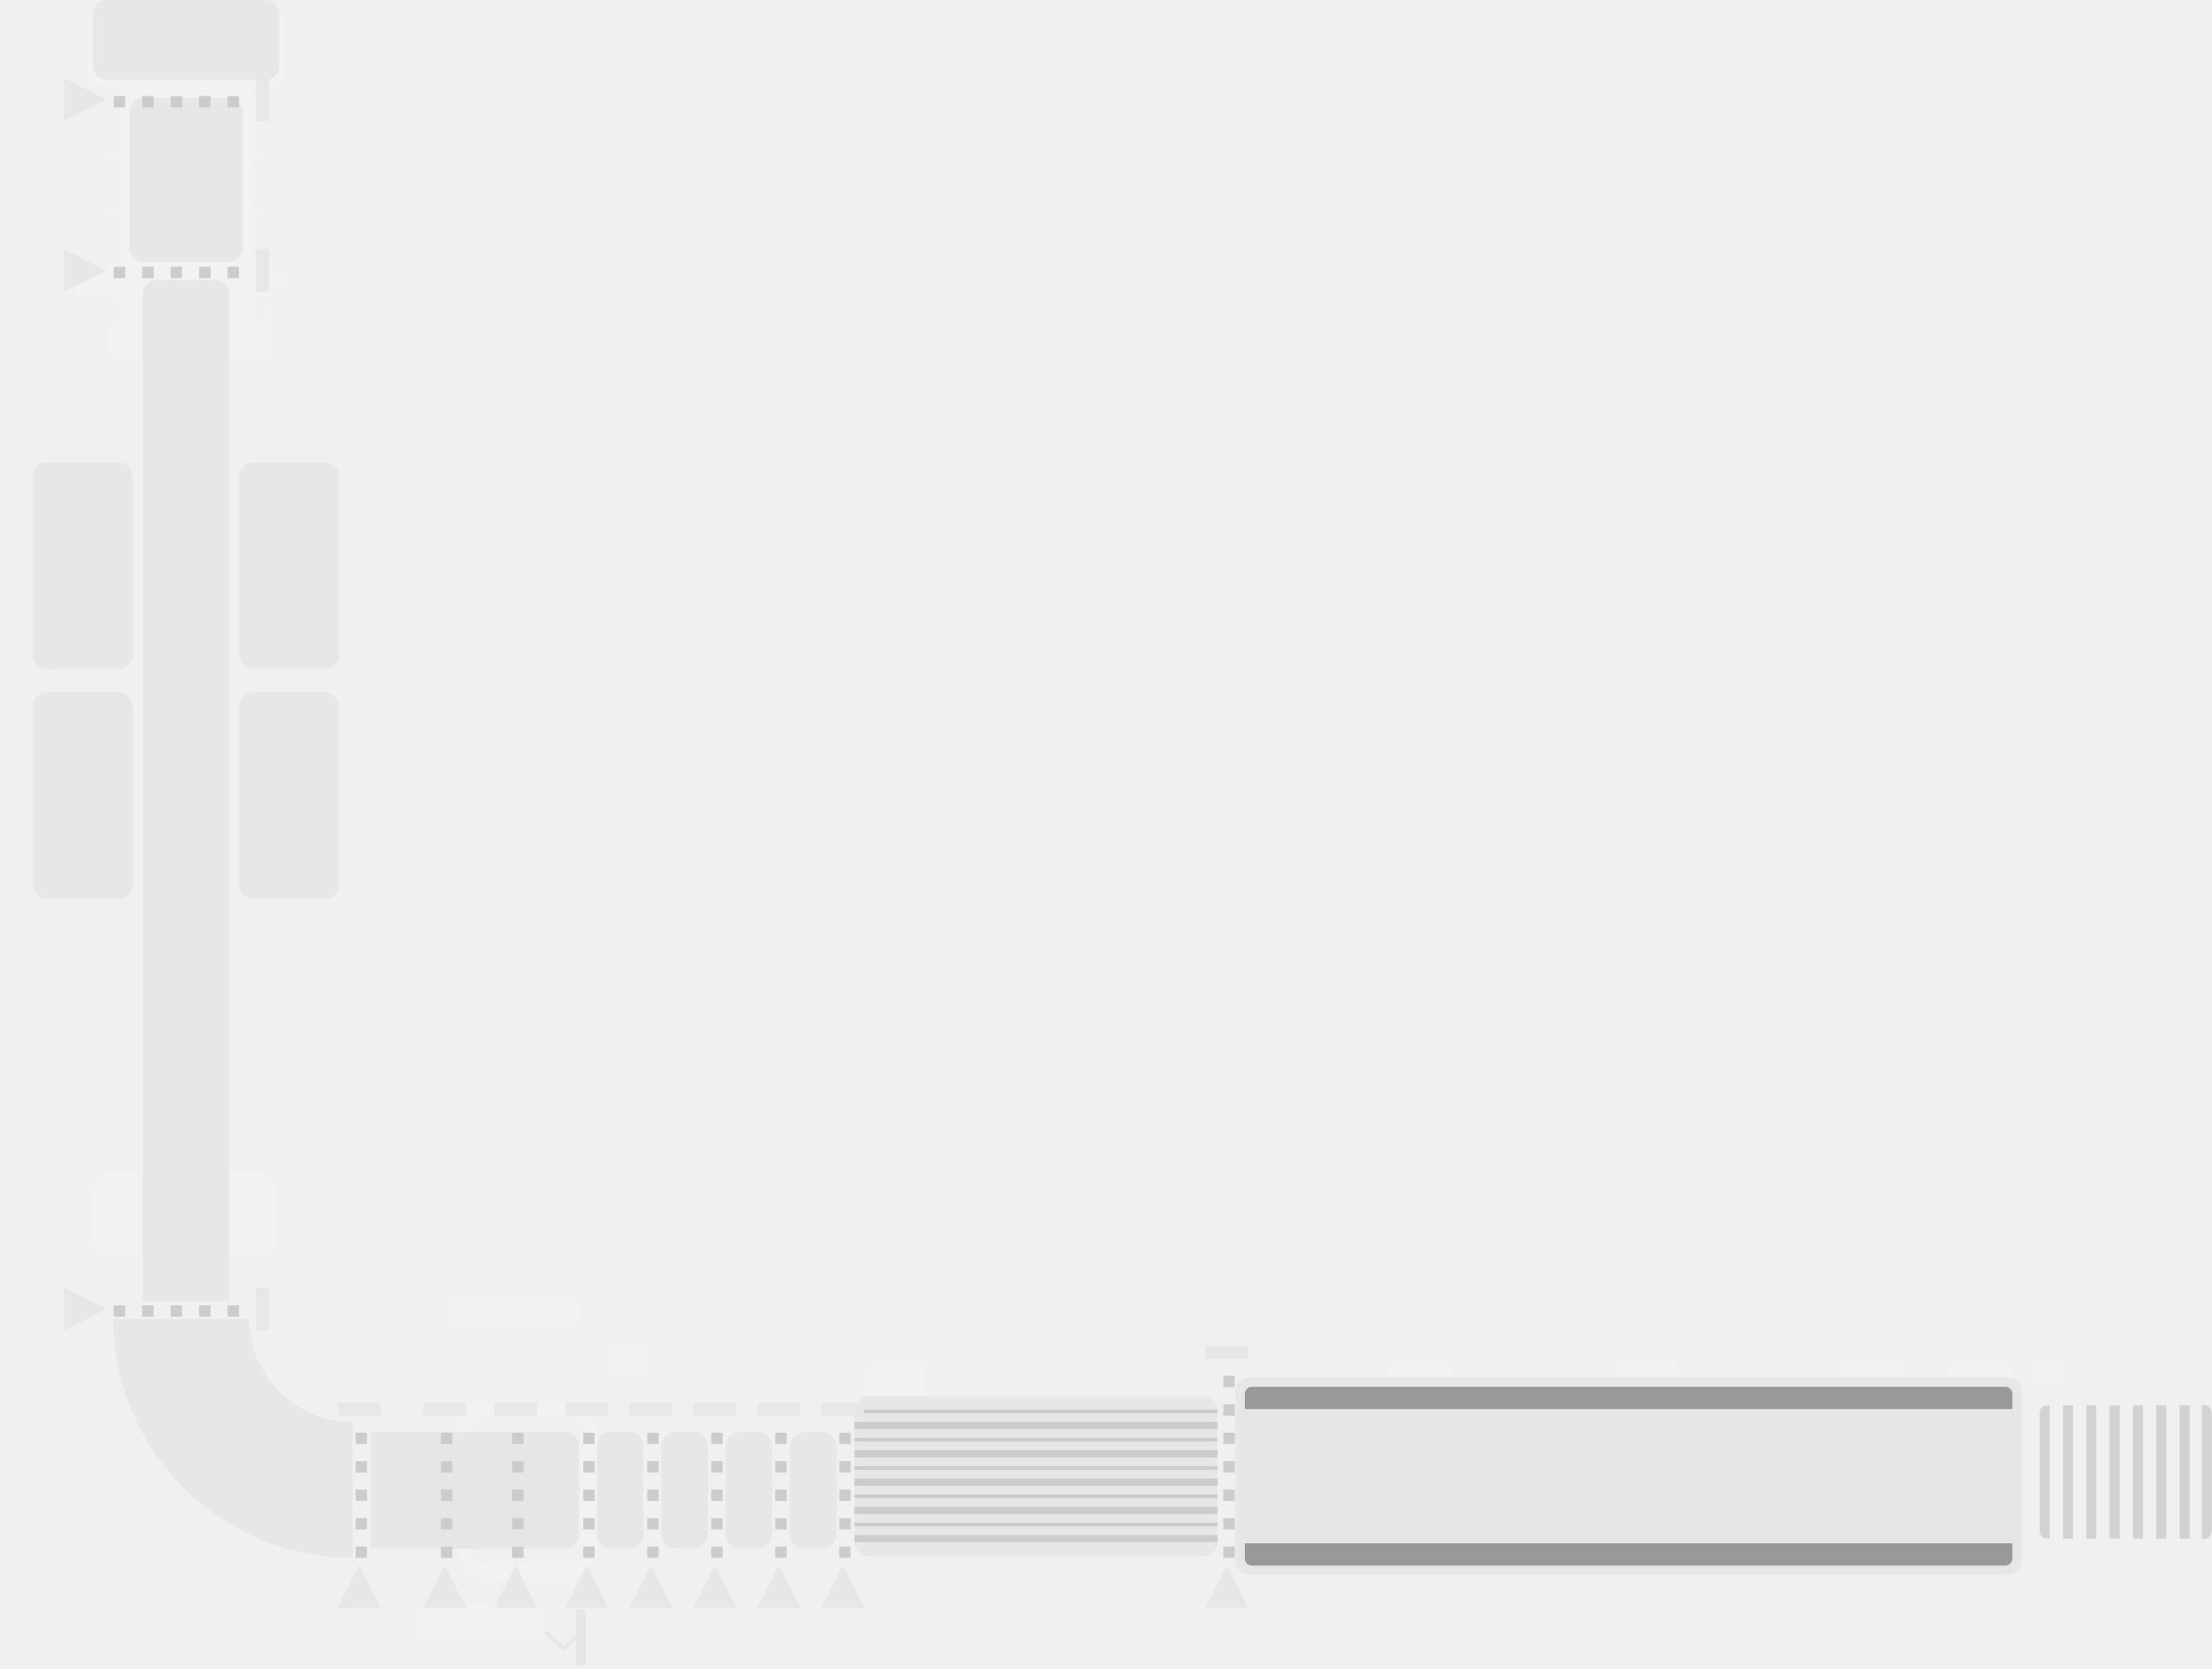
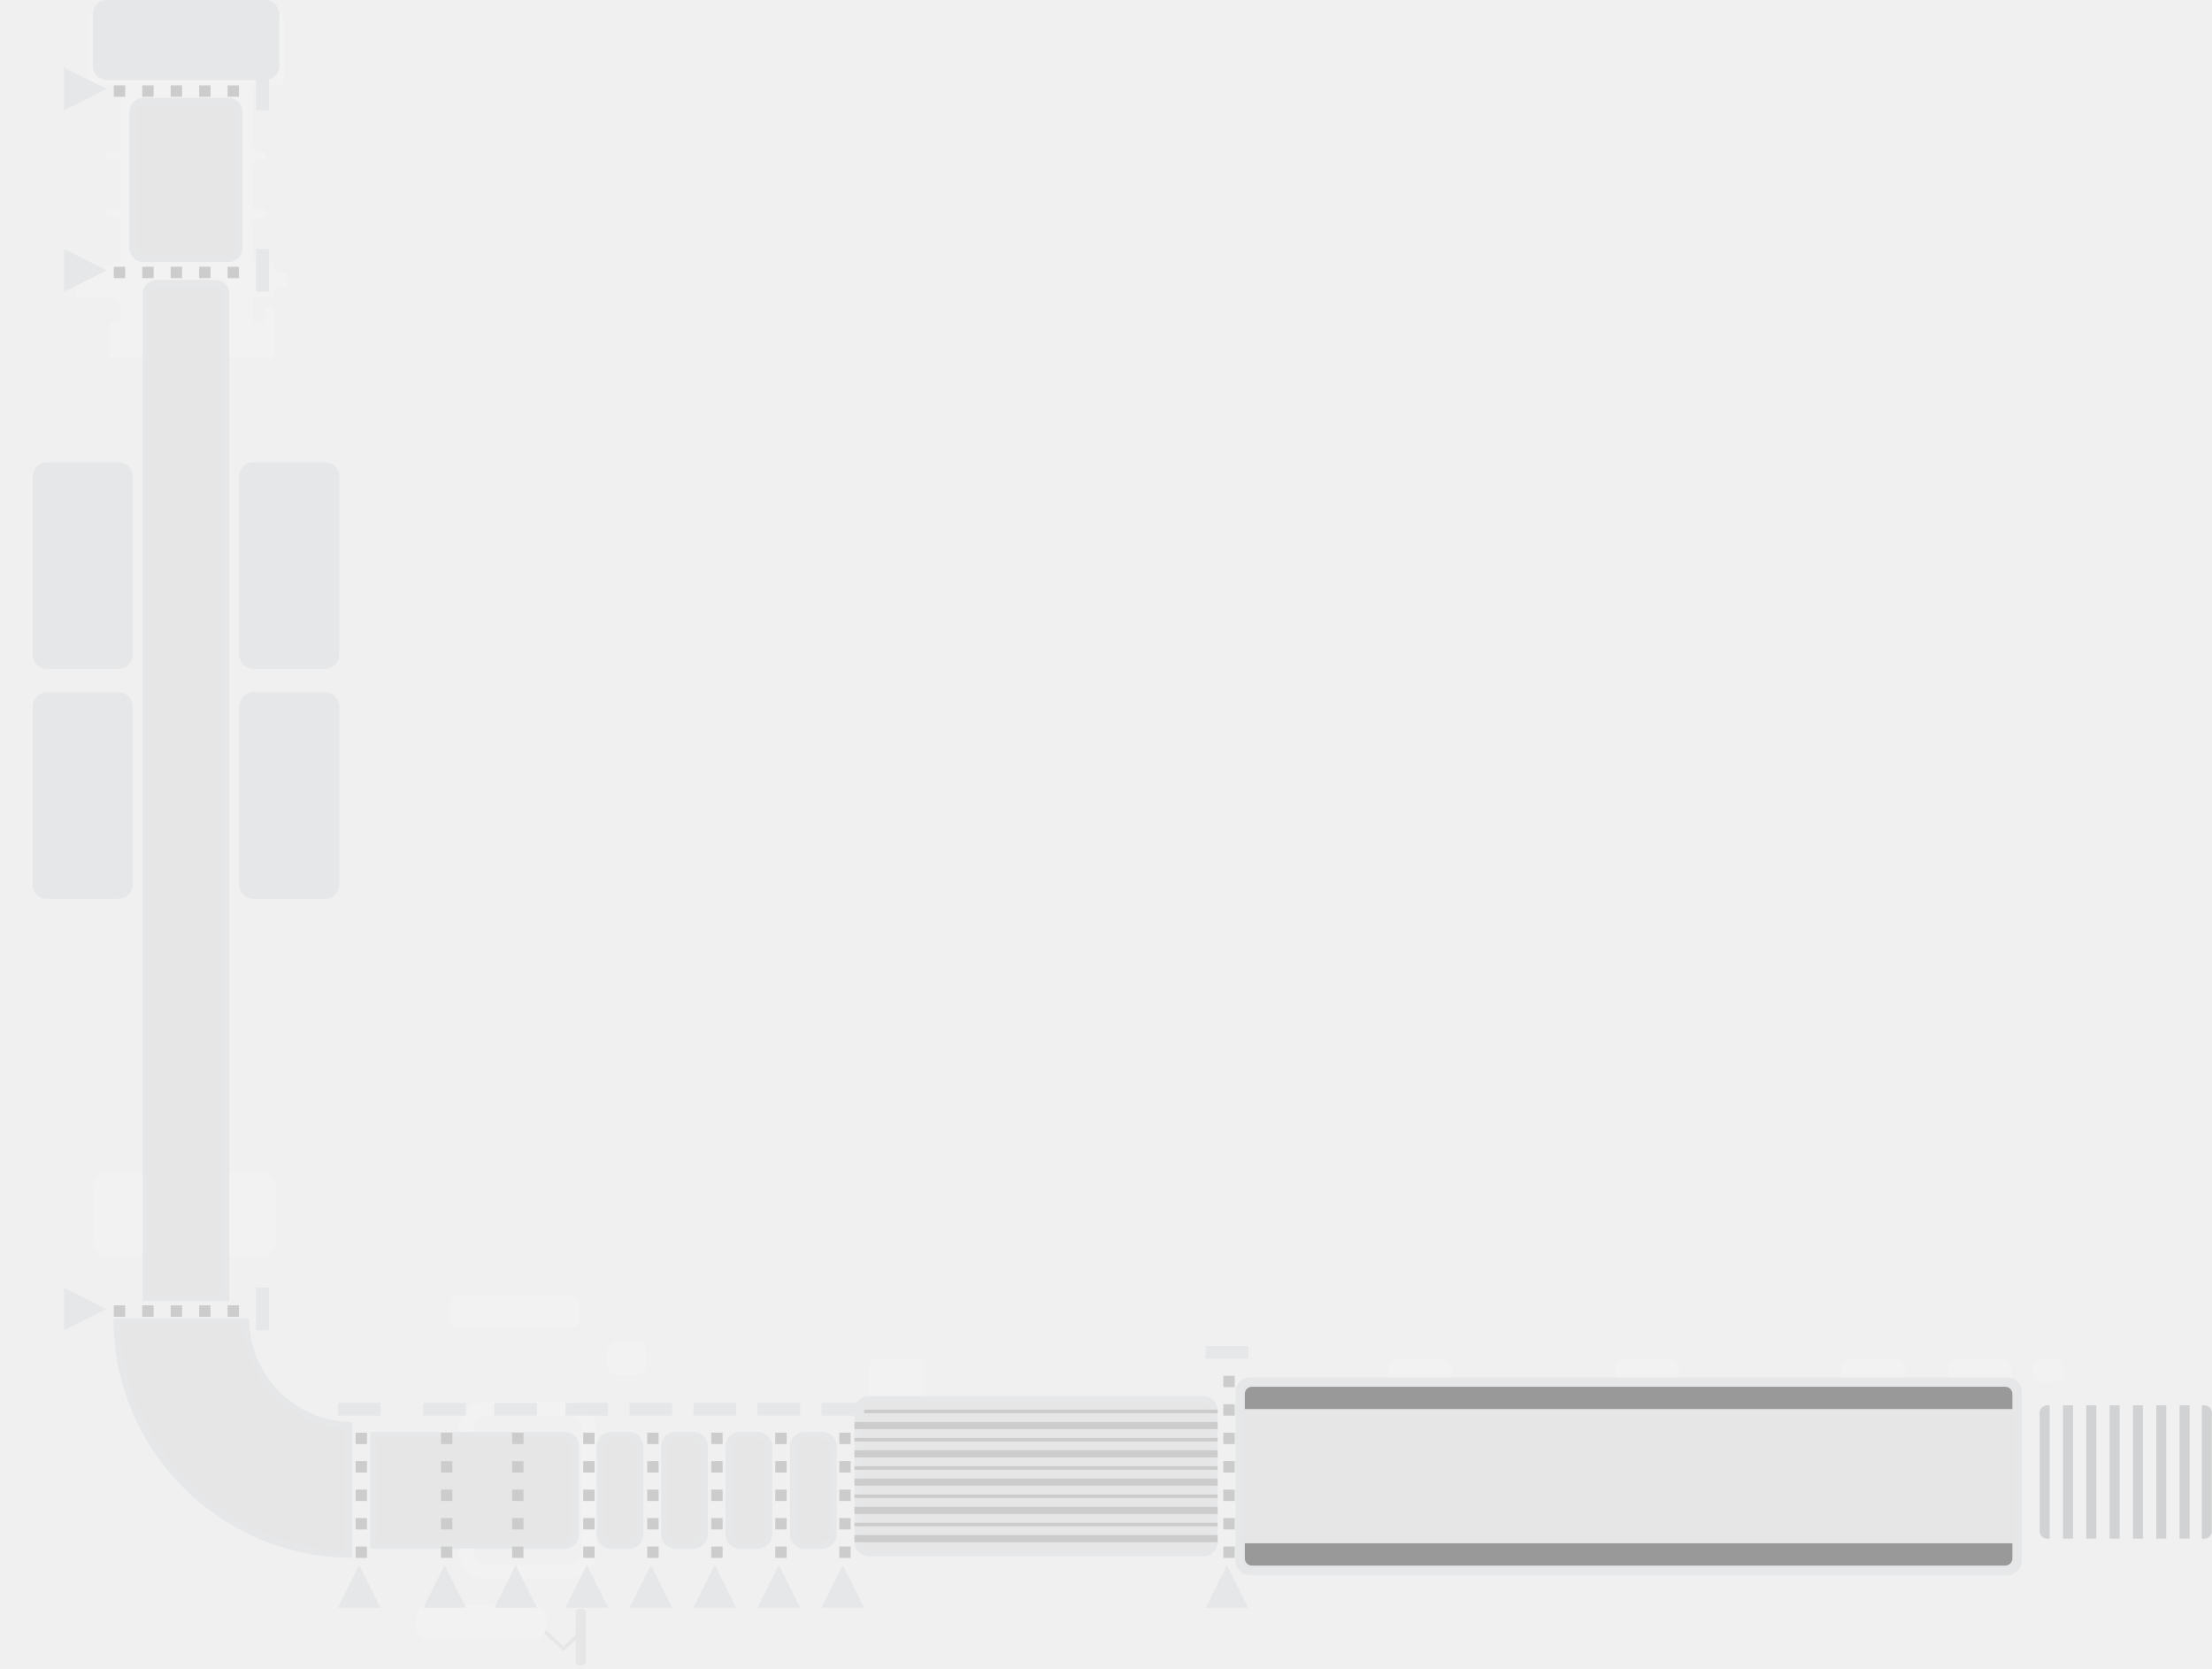
<svg xmlns="http://www.w3.org/2000/svg" id="Layer_1" data-name="Layer 1" viewBox="0 0 622 469">
  <defs>
    <style>
      .cls-1 {
        fill: #fff;
      }

      .cls-2 {
        stroke-width: 2px;
      }

      .cls-2, .cls-3, .cls-4, .cls-5, .cls-6 {
        fill: none;
      }

      .cls-2, .cls-4, .cls-6 {
        stroke-miterlimit: 10;
      }

      .cls-2, .cls-6 {
        stroke: #ccc;
      }

      .cls-3 {
        stroke: #e6e6e6;
        stroke-linecap: round;
        stroke-linejoin: round;
      }

      .cls-4 {
        stroke: #f2f2f2;
        stroke-width: 4px;
      }

      .cls-7 {
        fill: #d0d2d3;
      }

      .cls-8 {
        fill: #e6e6e6;
      }

      .cls-9 {
        fill: #e6e7e8;
      }

      .cls-10 {
        fill: #e6e7e8;
      }

      .cls-11 {
        fill: #404041;
        font-family: SegoeUI-Semibold, 'Segoe UI';
        font-size: 11.244px;
        font-weight: 700;
      }

      .cls-12 {
        clip-path: url(#clippath);
      }

      .cls-13 {
        fill: #999;
      }

      .cls-14 {
        fill: #ccc;
      }

      .cls-15 {
        fill: #f2f2f2;
      }
      .cursor-pointer {
        cursor:pointer;
      }
    </style>
  </defs>
  <g>
    <path class="cls-15" d="M24.765,5.158V22.722c0,.626,.508,1.134,1.134,1.134h6.725c.626,0,1.134,.508,1.134,1.134v16.598c0,.626-.508,1.134-1.134,1.134h-1.709c-.626,0-1.134,.508-1.134,1.134v.083c0,.626,.508,1.134,1.134,1.134h1.709c.626,0,1.134,.508,1.134,1.134v11.568c0,.626-.508,1.134-1.134,1.134h-1.709c-.626,0-1.134,.508-1.134,1.134h0c0,.626,.508,1.134,1.134,1.134h1.709c.626,0,1.134,.508,1.134,1.134v10.449c0,.459-.277,.874-.702,1.049l-11.104,4.576c-.425,.175-.702,.589-.702,1.049v3.261c0,.626,.508,1.134,1.134,1.134h10.24c.626,0,1.134,.508,1.134,1.134v4.554c0,.626-.508,1.134-1.134,1.134h-.778c-.626,0-1.134,.508-1.134,1.134v7.907c0,.626,.508,1.134,1.134,1.134h44.142c.626,0,1.134-.508,1.134-1.134v-12.054c0-.626-.508-1.134-1.134-1.134h-.454c-.626,0-1.134,.508-1.134,1.134v1.879c0,.626-.508,1.134-1.134,1.134h-1.312c-.626,0-1.134-.508-1.134-1.134v-4.925c0-.626,.508-1.134,1.134-1.134h4.034c.626,0,1.134-.508,1.134-1.134v-.259c0-.626,.508-1.134,1.134-1.134h1.361c.626,0,1.134-.508,1.134-1.134v-1.944c0-.626-.508-1.134-1.134-1.134h-1.361c-.626,0-1.134-.508-1.134-1.134v-1.102c0-.626-.508-1.134-1.134-1.134h-4.034c-.626,0-1.134-.508-1.134-1.134v-9.901c0-.626,.508-1.134,1.134-1.134h1.733c.626,0,1.134-.508,1.134-1.134h0c0-.626-.508-1.134-1.134-1.134h-1.733c-.626,0-1.134-.508-1.134-1.134v-11.568c0-.626,.508-1.134,1.134-1.134h1.733c.626,0,1.134-.508,1.134-1.134v-.083c0-.626-.508-1.134-1.134-1.134h-1.733c-.626,0-1.134-.508-1.134-1.134V24.99c0-.626,.508-1.134,1.134-1.134h6.799c.626,0,1.134-.508,1.134-1.134V5.158c0-.626-.508-1.134-1.134-1.134H25.899c-.626,0-1.134,.508-1.134,1.134Z" />
    <rect class="cls-15" x="244.001" y="381.992" width="15.929" height="14.055" rx="3" ry="3" />
    <rect class="cls-15" x="390.487" y="381.992" width="17.803" height="14.055" rx="3" ry="3" />
    <rect class="cls-15" x="454.203" y="381.992" width="17.803" height="14.055" rx="3" ry="3" />
    <rect class="cls-15" x="517.919" y="381.992" width="17.803" height="14.055" rx="3" ry="3" />
    <rect class="cls-15" x="547.903" y="381.992" width="17.803" height="14.055" rx="3" ry="3" />
    <rect class="cls-15" x="571.662" y="381.992" width="8.433" height="6.559" rx="2.475" ry="2.475" />
    <rect class="cls-4" x="130.999" y="396.047" width="34.669" height="45.913" rx="6" ry="6" />
    <rect class="cls-15" x="26.056" y="329.68" width="51.535" height="23.425" rx="4" ry="4" />
    <g class="bin" gui-bin-id="5" bin-key="0_0">
      <rect class="cls-9" x="26.09" width="52.472" height="22.488" rx="4" ry="4" />
      <text class="cls-11" transform="translate(36 15) scale(1.074 1)">
        <tspan class="bin-label" x="0" y="0" />
      </text>
    </g>
    <g class="cursor-pointer bin" gui-bin-id="3" bin-key="0_0">
      <rect class="cls-9" x="67.284" y="129.969" width="28.11" height="58.094" rx="4" ry="4" />
      <text class="cls-11" transform="translate(85.297 174.68) rotate(-90) scale(1.074 1)">
        <tspan class="bin-label" x="0" y="0" />
      </text>
    </g>
    <g class="cursor-pointer bin" gui-bin-id="1" bin-key="0_0">
      <rect class="cls-9" x="67.284" y="194.621" width="28.11" height="58.094" rx="4" ry="4" />
      <text class="cls-11" transform="translate(85.297 238.227) rotate(-90) scale(1.074 1)">
        <tspan class="bin-label" x="0" y="0" />
      </text>
    </g>
    <g class="cursor-pointer bin" gui-bin-id="4" bin-key="0_0">
      <rect class="cls-9" x="9.19" y="129.969" width="28.11" height="58.094" rx="4" ry="4" />
      <text class="cls-11" transform="translate(27.204 175.119) rotate(-90) scale(1.074 1)">
        <tspan class="bin-label" x="0" y="0" />
      </text>
    </g>
    <g class="cursor-pointer bin" gui-bin-id="2" bin-key="0_0">
      <rect class="cls-9" x="9.19" y="194.621" width="28.11" height="58.094" rx="4" ry="4" />
      <text class="cls-11" transform="translate(27.203 239.357) rotate(-90) scale(1.074 1)">
        <tspan class="bin-label" x="0" y="0" />
      </text>
    </g>
    <g class="conveyor" gui-conveyor-id="1" conveyor-id="0" data-toggle="tooltip" data-html="true" title="">
      <rect class="cls-8" x="37.392" y="28.504" width="29.8" height="44.177" rx="3" ry="3" />
-       <path class="cls-9 conveyor_border" d="M64.192,29.504c1.103,0,2,.897,2,2v38.176c0,1.103-.897,2-2,2h-23.8c-1.103,0-2-.897-2-2V31.504c0-1.103,.897-2,2-2h23.8m0-2h-23.8c-2.209,0-4,1.791-4,4v38.176c0,2.209,1.791,4,4,4h23.8c2.209,0,4-1.791,4-4V31.504c0-2.209-1.791-4-4-4h0Z" />
+       <path class="cls-9 status" d="M64.192,29.504c1.103,0,2,.897,2,2v38.176c0,1.103-.897,2-2,2h-23.8c-1.103,0-2-.897-2-2V31.504c0-1.103,.897-2,2-2h23.8m0-2h-23.8c-2.209,0-4,1.791-4,4v38.176c0,2.209,1.791,4,4,4h23.8c2.209,0,4-1.791,4-4V31.504c0-2.209-1.791-4-4-4h0Z" />
    </g>
    <g class="conveyor" gui-conveyor-id="2" conveyor-id="0" data-toggle="tooltip" data-html="true" title="">
      <path class="cls-8" d="M41.111,364.749V82.681c0-1.654,1.346-3,3-3h16.362c1.654,0,3,1.346,3,3V364.749h-22.362Z" />
-       <path class="cls-9 conveyor_border" d="M60.473,80.68c1.103,0,2,.897,2,2V363.748h-20.362V82.68c0-1.103,.897-2,2-2h16.362m0-2h-16.362c-2.209,0-4,1.791-4,4V365.748h24.362V82.68c0-2.209-1.791-4-4-4h0Z" />
+       <path class="cls-9 status" d="M60.473,80.68c1.103,0,2,.897,2,2V363.748h-20.362V82.68c0-1.103,.897-2,2-2h16.362m0-2h-16.362c-2.209,0-4,1.791-4,4V365.748h24.362V82.68c0-2.209-1.791-4-4-4h0Z" />
    </g>
    <g class="conveyor" gui-conveyor-id="3" conveyor-id="0" data-toggle="tooltip" data-html="true" title="">
      <path class="cls-8" d="M98.141,436.97c-35.726-.532-64.689-29.496-65.222-65.222h36.191c.519,15.774,13.256,28.511,29.03,29.03v36.192Z" />
-       <path class="cls-9 conveyor_border" d="M68.158,372.748c.992,15.53,13.454,27.991,28.983,28.983v34.216c-34.381-1.041-62.158-28.819-63.199-63.199h34.216m1.936-2H31.912c0,37.13,30.1,67.229,67.229,67.229v-38.183c-16.042,0-29.047-13.005-29.047-29.047h0Z" />
+       <path class="cls-9 status" d="M68.158,372.748c.992,15.53,13.454,27.991,28.983,28.983v34.216c-34.381-1.041-62.158-28.819-63.199-63.199h34.216m1.936-2H31.912c0,37.13,30.1,67.229,67.229,67.229v-38.183c-16.042,0-29.047-13.005-29.047-29.047h0Z" />
    </g>
    <g class="conveyor" gui-conveyor-id="4" conveyor-id="0" data-toggle="tooltip" data-html="true" title="">
      <path class="cls-8" d="M105.141,434.401v-30.795h53.653c1.654,0,3,1.346,3,3v24.795c0,1.654-1.346,3-3,3h-53.653Z" />
-       <path class="cls-9 conveyor_border" d="M158.794,404.606c1.103,0,2,.897,2,2v24.795c0,1.103-.897,2-2,2h-52.653v-28.795h52.653m0-2h-54.653v32.795h54.653c2.209,0,4-1.791,4-4v-24.795c0-2.209-1.791-4-4-4h0Z" />
+       <path class="cls-9 status" d="M158.794,404.606c1.103,0,2,.897,2,2v24.795c0,1.103-.897,2-2,2h-52.653v-28.795h52.653m0-2h-54.653v32.795h54.653c2.209,0,4-1.791,4-4v-24.795c0-2.209-1.791-4-4-4h0Z" />
    </g>
    <g class="conveyor" gui-conveyor-id="5" conveyor-id="0" data-toggle="tooltip" data-html="true" title="">
      <rect class="cls-8" x="168.794" y="403.606" width="11.118" height="30.795" rx="3" ry="3" />
-       <path class="cls-9 conveyor_border" d="M176.912,404.606c1.103,0,2,.897,2,2v24.795c0,1.103-.897,2-2,2h-5.118c-1.103,0-2-.897-2-2v-24.795c0-1.103,.897-2,2-2h5.118m0-2h-5.118c-2.209,0-4,1.791-4,4v24.795c0,2.209,1.791,4,4,4h5.118c2.209,0,4-1.791,4-4v-24.795c0-2.209-1.791-4-4-4h0Z" />
+       <path class="cls-9 status" d="M176.912,404.606c1.103,0,2,.897,2,2v24.795c0,1.103-.897,2-2,2h-5.118c-1.103,0-2-.897-2-2v-24.795c0-1.103,.897-2,2-2h5.118m0-2h-5.118c-2.209,0-4,1.791-4,4v24.795c0,2.209,1.791,4,4,4h5.118c2.209,0,4-1.791,4-4v-24.795c0-2.209-1.791-4-4-4h0Z" />
    </g>
    <g class="conveyor" gui-conveyor-id="6" conveyor-id="0" data-toggle="tooltip" data-html="true" title="">
      <rect class="cls-8" x="186.912" y="403.606" width="11.118" height="30.795" rx="3" ry="3" />
-       <path class="cls-9 conveyor_border" d="M195.03,404.606c1.103,0,2,.897,2,2v24.795c0,1.103-.897,2-2,2h-5.118c-1.103,0-2-.897-2-2v-24.795c0-1.103,.897-2,2-2h5.118m0-2h-5.118c-2.209,0-4,1.791-4,4v24.795c0,2.209,1.791,4,4,4h5.118c2.209,0,4-1.791,4-4v-24.795c0-2.209-1.791-4-4-4h0Z" />
+       <path class="cls-9 status" d="M195.03,404.606c1.103,0,2,.897,2,2v24.795c0,1.103-.897,2-2,2h-5.118c-1.103,0-2-.897-2-2v-24.795c0-1.103,.897-2,2-2h5.118m0-2h-5.118c-2.209,0-4,1.791-4,4v24.795c0,2.209,1.791,4,4,4h5.118c2.209,0,4-1.791,4-4v-24.795c0-2.209-1.791-4-4-4h0Z" />
    </g>
    <g class="conveyor" gui-conveyor-id="7" conveyor-id="0" data-toggle="tooltip" data-html="true" title="">
      <rect class="cls-8" x="205.03" y="403.606" width="11.118" height="30.795" rx="3" ry="3" />
-       <path class="cls-9 conveyor_border" d="M213.148,404.606c1.103,0,2,.897,2,2v24.795c0,1.103-.897,2-2,2h-5.118c-1.103,0-2-.897-2-2v-24.795c0-1.103,.897-2,2-2h5.118m0-2h-5.118c-2.209,0-4,1.791-4,4v24.795c0,2.209,1.791,4,4,4h5.118c2.209,0,4-1.791,4-4v-24.795c0-2.209-1.791-4-4-4h0Z" />
+       <path class="cls-9 status" d="M213.148,404.606c1.103,0,2,.897,2,2v24.795c0,1.103-.897,2-2,2h-5.118c-1.103,0-2-.897-2-2v-24.795c0-1.103,.897-2,2-2h5.118m0-2h-5.118c-2.209,0-4,1.791-4,4v24.795c0,2.209,1.791,4,4,4h5.118c2.209,0,4-1.791,4-4v-24.795c0-2.209-1.791-4-4-4h0Z" />
    </g>
    <g class="conveyor" gui-conveyor-id="8" conveyor-id="0" data-toggle="tooltip" data-html="true" title="">
      <rect class="cls-8" x="223.148" y="403.606" width="11.118" height="30.795" rx="3" ry="3" />
-       <path class="cls-9 conveyor_border" d="M231.266,404.606c1.103,0,2,.897,2,2v24.795c0,1.103-.897,2-2,2h-5.118c-1.103,0-2-.897-2-2v-24.795c0-1.103,.897-2,2-2h5.118m0-2h-5.118c-2.209,0-4,1.791-4,4v24.795c0,2.209,1.791,4,4,4h5.118c2.209,0,4-1.791,4-4v-24.795c0-2.209-1.791-4-4-4h0Z" />
+       <path class="cls-9 status" d="M231.266,404.606c1.103,0,2,.897,2,2v24.795c0,1.103-.897,2-2,2h-5.118c-1.103,0-2-.897-2-2v-24.795c0-1.103,.897-2,2-2h5.118m0-2h-5.118c-2.209,0-4,1.791-4,4v24.795c0,2.209,1.791,4,4,4h5.118c2.209,0,4-1.791,4-4v-24.795c0-2.209-1.791-4-4-4h0Z" />
    </g>
    <g class="conveyor" gui-conveyor-id="9" conveyor-id="0" data-toggle="tooltip" data-html="true" title="">
      <rect class="cls-8" x="241.262" y="393.541" width="100.132" height="42.976" rx="3" ry="3" />
-       <path class="cls-9 conveyor_border" d="M338.394,394.541c1.103,0,2,.897,2,2v36.976c0,1.103-.897,2-2,2h-94.132c-1.103,0-2-.897-2-2v-36.976c0-1.103,.897-2,2-2h94.132m0-2h-94.132c-2.209,0-4,1.791-4,4v36.976c0,2.209,1.791,4,4,4h94.132c2.209,0,4-1.791,4-4v-36.976c0-2.209-1.791-4-4-4h0Z" />
+       <path class="cls-9 status" d="M338.394,394.541c1.103,0,2,.897,2,2v36.976c0,1.103-.897,2-2,2h-94.132c-1.103,0-2-.897-2-2v-36.976c0-1.103,.897-2,2-2h94.132m0-2h-94.132c-2.209,0-4,1.791-4,4v36.976c0,2.209,1.791,4,4,4h94.132c2.209,0,4-1.791,4-4v-36.976c0-2.209-1.791-4-4-4h0Z" />
    </g>
    <g class="conveyor" gui-conveyor-id="10" conveyor-id="0" data-toggle="tooltip" data-html="true" title="">
      <rect class="cls-8" x="348.394" y="388.241" width="219.131" height="53.576" rx="3" ry="3" />
-       <path class="cls-9 conveyor_border" d="M564.524,389.241c1.103,0,2,.897,2,2v47.576c0,1.103-.897,2-2,2h-213.131c-1.103,0-2-.897-2-2v-47.576c0-1.103,.897-2,2-2h213.131m0-2h-213.131c-2.209,0-4,1.791-4,4v47.576c0,2.209,1.791,4,4,4h213.131c2.209,0,4-1.791,4-4v-47.576c0-2.209-1.791-4-4-4h0Z" />
+       <path class="cls-9 status" d="M564.524,389.241c1.103,0,2,.897,2,2v47.576c0,1.103-.897,2-2,2h-213.131c-1.103,0-2-.897-2-2v-47.576c0-1.103,.897-2,2-2h213.131m0-2h-213.131c-2.209,0-4,1.791-4,4v47.576c0,2.209,1.791,4,4,4h213.131c2.209,0,4-1.791,4-4v-47.576c0-2.209-1.791-4-4-4h0Z" />
    </g>
    <g>
      <path class="cls-7" d="M558.302,412.445h33.28c1.159,0,2.1,.941,2.1,2.1v.711h-37.48v-.711c0-1.159,.941-2.1,2.1-2.1Z" transform="translate(161.092 988.792) rotate(-90)" />
      <rect class="cls-7" x="562.761" y="412.445" width="37.48" height="2.811" transform="translate(167.651 995.351) rotate(-90)" />
      <rect class="cls-7" x="569.32" y="412.445" width="37.48" height="2.811" transform="translate(174.209 1001.91) rotate(-90)" />
      <rect class="cls-7" x="575.879" y="412.445" width="37.48" height="2.811" transform="translate(180.768 1008.469) rotate(-90)" />
      <rect class="cls-7" x="582.438" y="412.445" width="37.48" height="2.811" transform="translate(187.327 1015.027) rotate(-90)" />
      <rect class="cls-7" x="588.997" y="412.445" width="37.48" height="2.811" transform="translate(193.886 1021.586) rotate(-90)" />
      <rect class="cls-7" x="595.555" y="412.445" width="37.48" height="2.811" transform="translate(200.445 1028.145) rotate(-90)" />
      <path class="cls-7" d="M601.802,412.445h37.48v.711c0,1.159-.941,2.1-2.1,2.1h-33.28c-1.159,0-2.1-.941-2.1-2.1v-.711h0Z" transform="translate(206.692 1034.392) rotate(-90)" />
    </g>
    <rect class="cls-15" x="126.314" y="364.189" width="36.543" height="9.37" rx="3" ry="3" />
    <rect class="cls-15" x="170.605" y="377.307" width="11.244" height="9.37" rx="3" ry="3" />
    <g>
      <polyline class="cls-3" points="162.572 459.763 158.449 463.511 152.265 457.889" />
      <rect class="cls-15" x="116.944" y="451.33" width="36.543" height="9.37" rx="3" ry="3" />
      <rect class="cls-8" x="161.92" y="452.267" width="2.811" height="15.929" rx="1.061" ry="1.061" />
    </g>
    <g class="cls-12">
      <g>
        <line class="cls-6" x1="240.261" y1="396.821" x2="342.394" y2="396.821" />
        <line class="cls-2" x1="240.261" y1="400.796" x2="342.394" y2="400.796" />
        <line class="cls-6" x1="240.261" y1="404.771" x2="342.394" y2="404.771" />
        <line class="cls-2" x1="240.261" y1="408.746" x2="342.394" y2="408.746" />
        <line class="cls-6" x1="240.261" y1="412.721" x2="342.394" y2="412.721" />
        <line class="cls-2" x1="240.261" y1="416.696" x2="342.394" y2="416.696" />
        <line class="cls-6" x1="240.261" y1="420.671" x2="342.394" y2="420.671" />
        <line class="cls-2" x1="240.261" y1="424.646" x2="342.394" y2="424.646" />
        <line class="cls-6" x1="240.261" y1="428.621" x2="342.394" y2="428.621" />
        <line class="cls-2" x1="240.261" y1="432.596" x2="342.394" y2="432.596" />
      </g>
    </g>
    <g>
      <path class="cls-13" d="M350.039,396.156h215.829v-4.268c0-1.105-.895-2-2-2h-211.829c-1.105,0-2,.895-2,2v4.268Z" />
      <path class="cls-13" d="M350.039,433.893h215.829v4.268c0,1.105-.895,2-2,2h-211.829c-1.105,0-2-.895-2-2v-4.268Z" />
    </g>
  </g>
-   <g transform="translate(18 22)" class="photoeye" gui-input-id="1" input-id="0" data-toggle="tooltip" data-html="true" title="">
+   <g transform="translate(18 19)" class="photoeye" gui-input-id="1" input-id="0" data-toggle="tooltip" data-html="true" title="">
    <polygon class="cls-10" points="12 6 0 0 0 12 12 6" />
    <rect class="cls-14" x="14" y="5" width="3.2" height="3.2" />
    <rect class="cls-14" x="22" y="5" width="3.2" height="3.2" />
    <rect class="cls-14" x="30" y="5" width="3.2" height="3.2" />
    <rect class="cls-14" x="38" y="5" width="3.2" height="3.2" />
    <rect class="cls-14" x="46" y="5" width="3.2" height="3.2" />
    <rect class="cls-10" x="54" y="0" width="3.6" height="12" />
  </g>
  <g transform="translate(18 70)" class="photoeye" gui-input-id="2" input-id="0" data-toggle="tooltip" data-html="true" title="">
    <polygon class="cls-10" points="12 6 0 0 0 12 12 6" />
    <rect class="cls-14" x="14" y="5" width="3.2" height="3.2" />
    <rect class="cls-14" x="22" y="5" width="3.2" height="3.2" />
    <rect class="cls-14" x="30" y="5" width="3.2" height="3.2" />
    <rect class="cls-14" x="38" y="5" width="3.2" height="3.2" />
    <rect class="cls-14" x="46" y="5" width="3.2" height="3.2" />
    <rect class="cls-10" x="54" y="0" width="3.6" height="12" />
  </g>
  <g transform="translate(18 362)" class="photoeye" gui-input-id="3" input-id="0" data-toggle="tooltip" data-html="true" title="">
    <polygon class="cls-10" points="12 6 0 0 0 12 12 6" />
    <rect class="cls-14" x="14" y="5" width="3.2" height="3.2" />
    <rect class="cls-14" x="22" y="5" width="3.2" height="3.2" />
    <rect class="cls-14" x="30" y="5" width="3.2" height="3.2" />
    <rect class="cls-14" x="38" y="5" width="3.2" height="3.2" />
    <rect class="cls-14" x="46" y="5" width="3.2" height="3.2" />
    <rect class="cls-10" x="54" y="0" width="3.6" height="12" />
  </g>
  <g transform="translate(95 452) rotate(270)" class="photoeye" gui-input-id="4" input-id="0" data-toggle="tooltip" data-html="true" title="">
    <polygon class="cls-10" points="12 6 0 0 0 12 12 6" />
    <rect class="cls-14" x="14" y="5" width="3.2" height="3.2" />
    <rect class="cls-14" x="22" y="5" width="3.2" height="3.2" />
    <rect class="cls-14" x="30" y="5" width="3.2" height="3.2" />
    <rect class="cls-14" x="38" y="5" width="3.2" height="3.2" />
    <rect class="cls-14" x="46" y="5" width="3.2" height="3.2" />
    <rect class="cls-10" x="54" y="0" width="3.6" height="12" />
  </g>
  <g transform="translate(119 452) rotate(270)" class="photoeye" gui-input-id="5" input-id="0" data-toggle="tooltip" data-html="true" title="">
    <polygon class="cls-10" points="12 6 0 0 0 12 12 6" />
    <rect class="cls-14" x="14" y="5" width="3.2" height="3.2" />
    <rect class="cls-14" x="22" y="5" width="3.2" height="3.2" />
    <rect class="cls-14" x="30" y="5" width="3.2" height="3.2" />
    <rect class="cls-14" x="38" y="5" width="3.2" height="3.2" />
    <rect class="cls-14" x="46" y="5" width="3.2" height="3.2" />
    <rect class="cls-10" x="54" y="0" width="3.6" height="12" />
  </g>
  <g transform="translate(139 452) rotate(270)" class="photoeye" gui-input-id="6" input-id="0" data-toggle="tooltip" data-html="true" title="">
    <polygon class="cls-10" points="12 6 0 0 0 12 12 6" />
    <rect class="cls-14" x="14" y="5" width="3.2" height="3.2" />
    <rect class="cls-14" x="22" y="5" width="3.2" height="3.2" />
    <rect class="cls-14" x="30" y="5" width="3.2" height="3.2" />
    <rect class="cls-14" x="38" y="5" width="3.2" height="3.2" />
    <rect class="cls-14" x="46" y="5" width="3.2" height="3.2" />
    <rect class="cls-10" x="54" y="0" width="3.6" height="12" />
  </g>
  <g transform="translate(159 452) rotate(270)" class="photoeye" gui-input-id="7" input-id="0" data-toggle="tooltip" data-html="true" title="">
    <polygon class="cls-10" points="12 6 0 0 0 12 12 6" />
    <rect class="cls-14" x="14" y="5" width="3.2" height="3.2" />
    <rect class="cls-14" x="22" y="5" width="3.2" height="3.2" />
    <rect class="cls-14" x="30" y="5" width="3.2" height="3.2" />
    <rect class="cls-14" x="38" y="5" width="3.2" height="3.2" />
    <rect class="cls-14" x="46" y="5" width="3.2" height="3.2" />
    <rect class="cls-10" x="54" y="0" width="3.6" height="12" />
  </g>
  <g transform="translate(177 452) rotate(270)" class="photoeye" gui-input-id="8" input-id="0" data-toggle="tooltip" data-html="true" title="">
    <polygon class="cls-10" points="12 6 0 0 0 12 12 6" />
    <rect class="cls-14" x="14" y="5" width="3.2" height="3.2" />
    <rect class="cls-14" x="22" y="5" width="3.2" height="3.2" />
    <rect class="cls-14" x="30" y="5" width="3.2" height="3.2" />
    <rect class="cls-14" x="38" y="5" width="3.2" height="3.2" />
    <rect class="cls-14" x="46" y="5" width="3.2" height="3.2" />
    <rect class="cls-10" x="54" y="0" width="3.6" height="12" />
  </g>
  <g transform="translate(195 452) rotate(270)" class="photoeye" gui-input-id="9" input-id="0" data-toggle="tooltip" data-html="true" title="">
    <polygon class="cls-10" points="12 6 0 0 0 12 12 6" />
    <rect class="cls-14" x="14" y="5" width="3.2" height="3.2" />
    <rect class="cls-14" x="22" y="5" width="3.2" height="3.2" />
    <rect class="cls-14" x="30" y="5" width="3.2" height="3.2" />
    <rect class="cls-14" x="38" y="5" width="3.2" height="3.2" />
    <rect class="cls-14" x="46" y="5" width="3.2" height="3.2" />
    <rect class="cls-10" x="54" y="0" width="3.6" height="12" />
  </g>
  <g transform="translate(213 452) rotate(270)" class="photoeye" gui-input-id="10" input-id="0" data-toggle="tooltip" data-html="true" title="">
    <polygon class="cls-10" points="12 6 0 0 0 12 12 6" />
    <rect class="cls-14" x="14" y="5" width="3.2" height="3.2" />
    <rect class="cls-14" x="22" y="5" width="3.2" height="3.2" />
    <rect class="cls-14" x="30" y="5" width="3.2" height="3.2" />
    <rect class="cls-14" x="38" y="5" width="3.2" height="3.2" />
    <rect class="cls-14" x="46" y="5" width="3.2" height="3.2" />
    <rect class="cls-10" x="54" y="0" width="3.6" height="12" />
  </g>
  <g transform="translate(231 452) rotate(270)" class="photoeye" gui-input-id="11" input-id="0" data-toggle="tooltip" data-html="true" title="">
    <polygon class="cls-10" points="12 6 0 0 0 12 12 6" />
    <rect class="cls-14" x="14" y="5" width="3.2" height="3.2" />
    <rect class="cls-14" x="22" y="5" width="3.2" height="3.2" />
    <rect class="cls-14" x="30" y="5" width="3.2" height="3.2" />
    <rect class="cls-14" x="38" y="5" width="3.2" height="3.2" />
    <rect class="cls-14" x="46" y="5" width="3.2" height="3.2" />
    <rect class="cls-10" x="54" y="0" width="3.6" height="12" />
  </g>
  <g transform="translate(339 452) rotate(270)" class="photoeye" gui-input-id="12" input-id="0" data-toggle="tooltip" data-html="true" title="">
    <polygon class="cls-10" points="12 6 0 0 0 12 12 6" />
    <rect class="cls-14" x="14" y="5" width="3.2" height="3.2" />
    <rect class="cls-14" x="22" y="5" width="3.2" height="3.2" />
    <rect class="cls-14" x="30" y="5" width="3.2" height="3.2" />
    <rect class="cls-14" x="38" y="5" width="3.2" height="3.2" />
    <rect class="cls-14" x="46" y="5" width="3.2" height="3.2" />
    <rect class="cls-14" x="54" y="5" width="3.2" height="3.2" />
    <rect class="cls-14" x="62" y="5" width="3.2" height="3.2" />
    <rect class="cls-10" x="70" y="0" width="3.6" height="12" />
  </g>
</svg>
